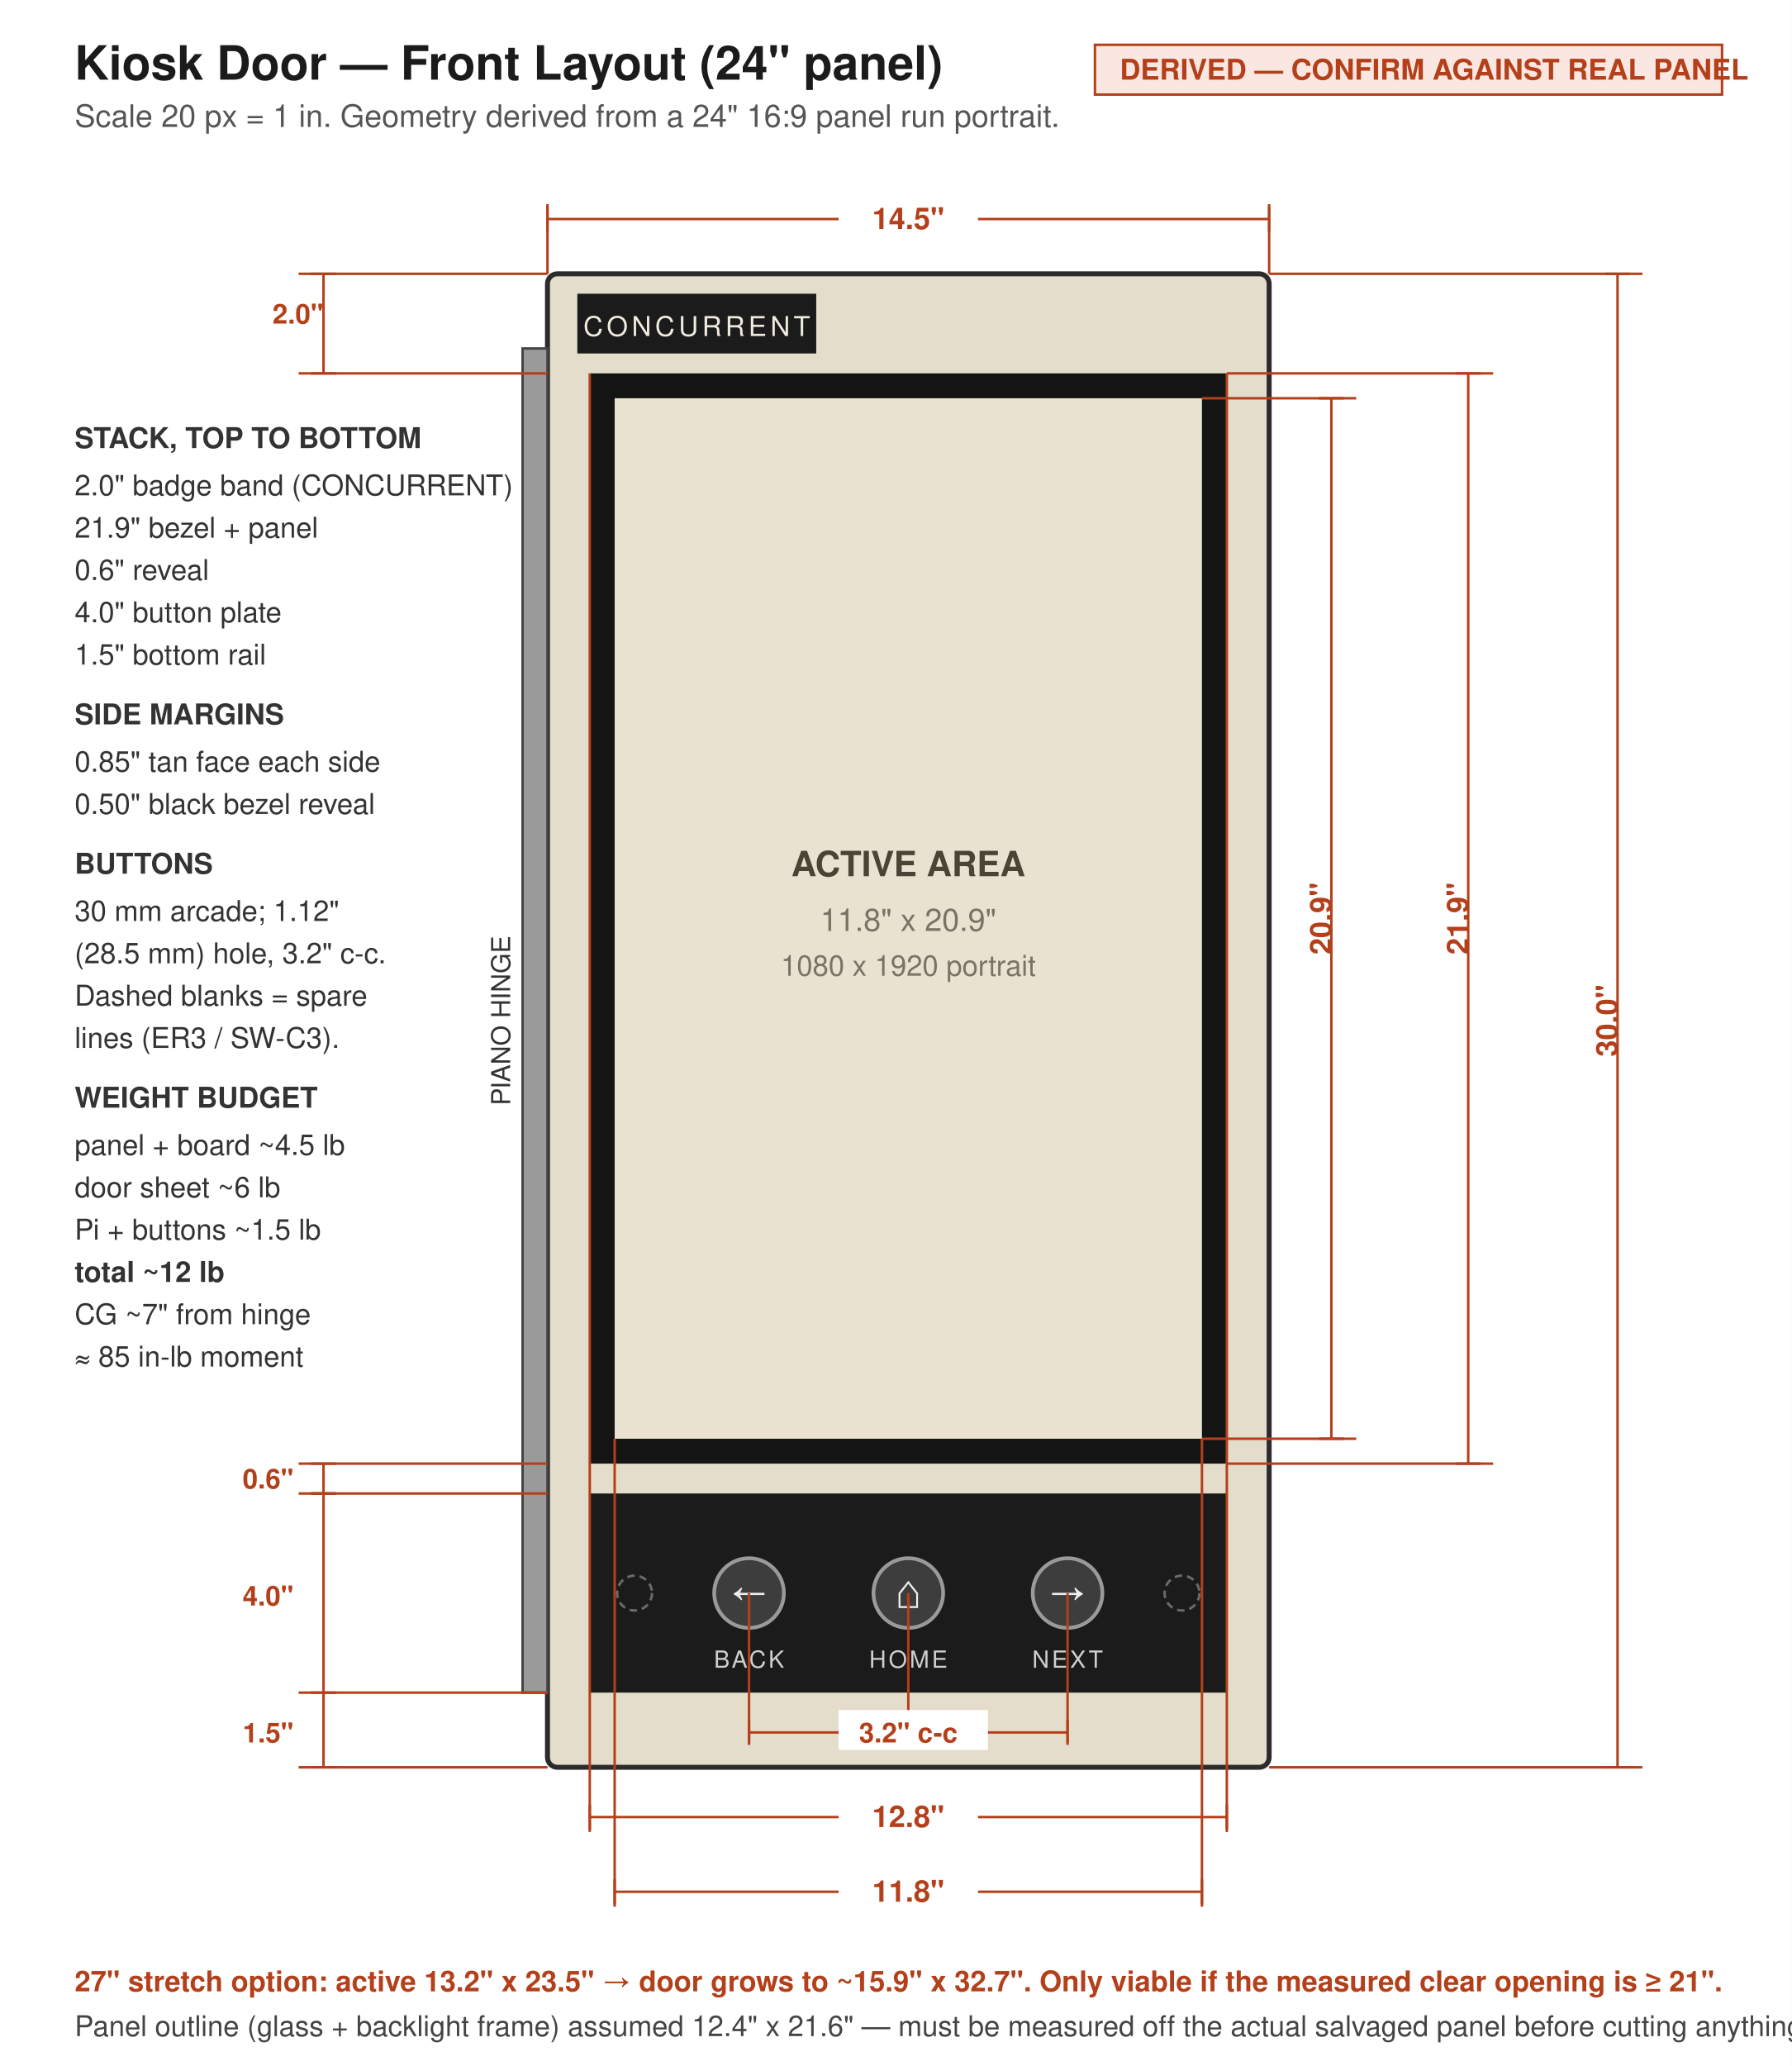
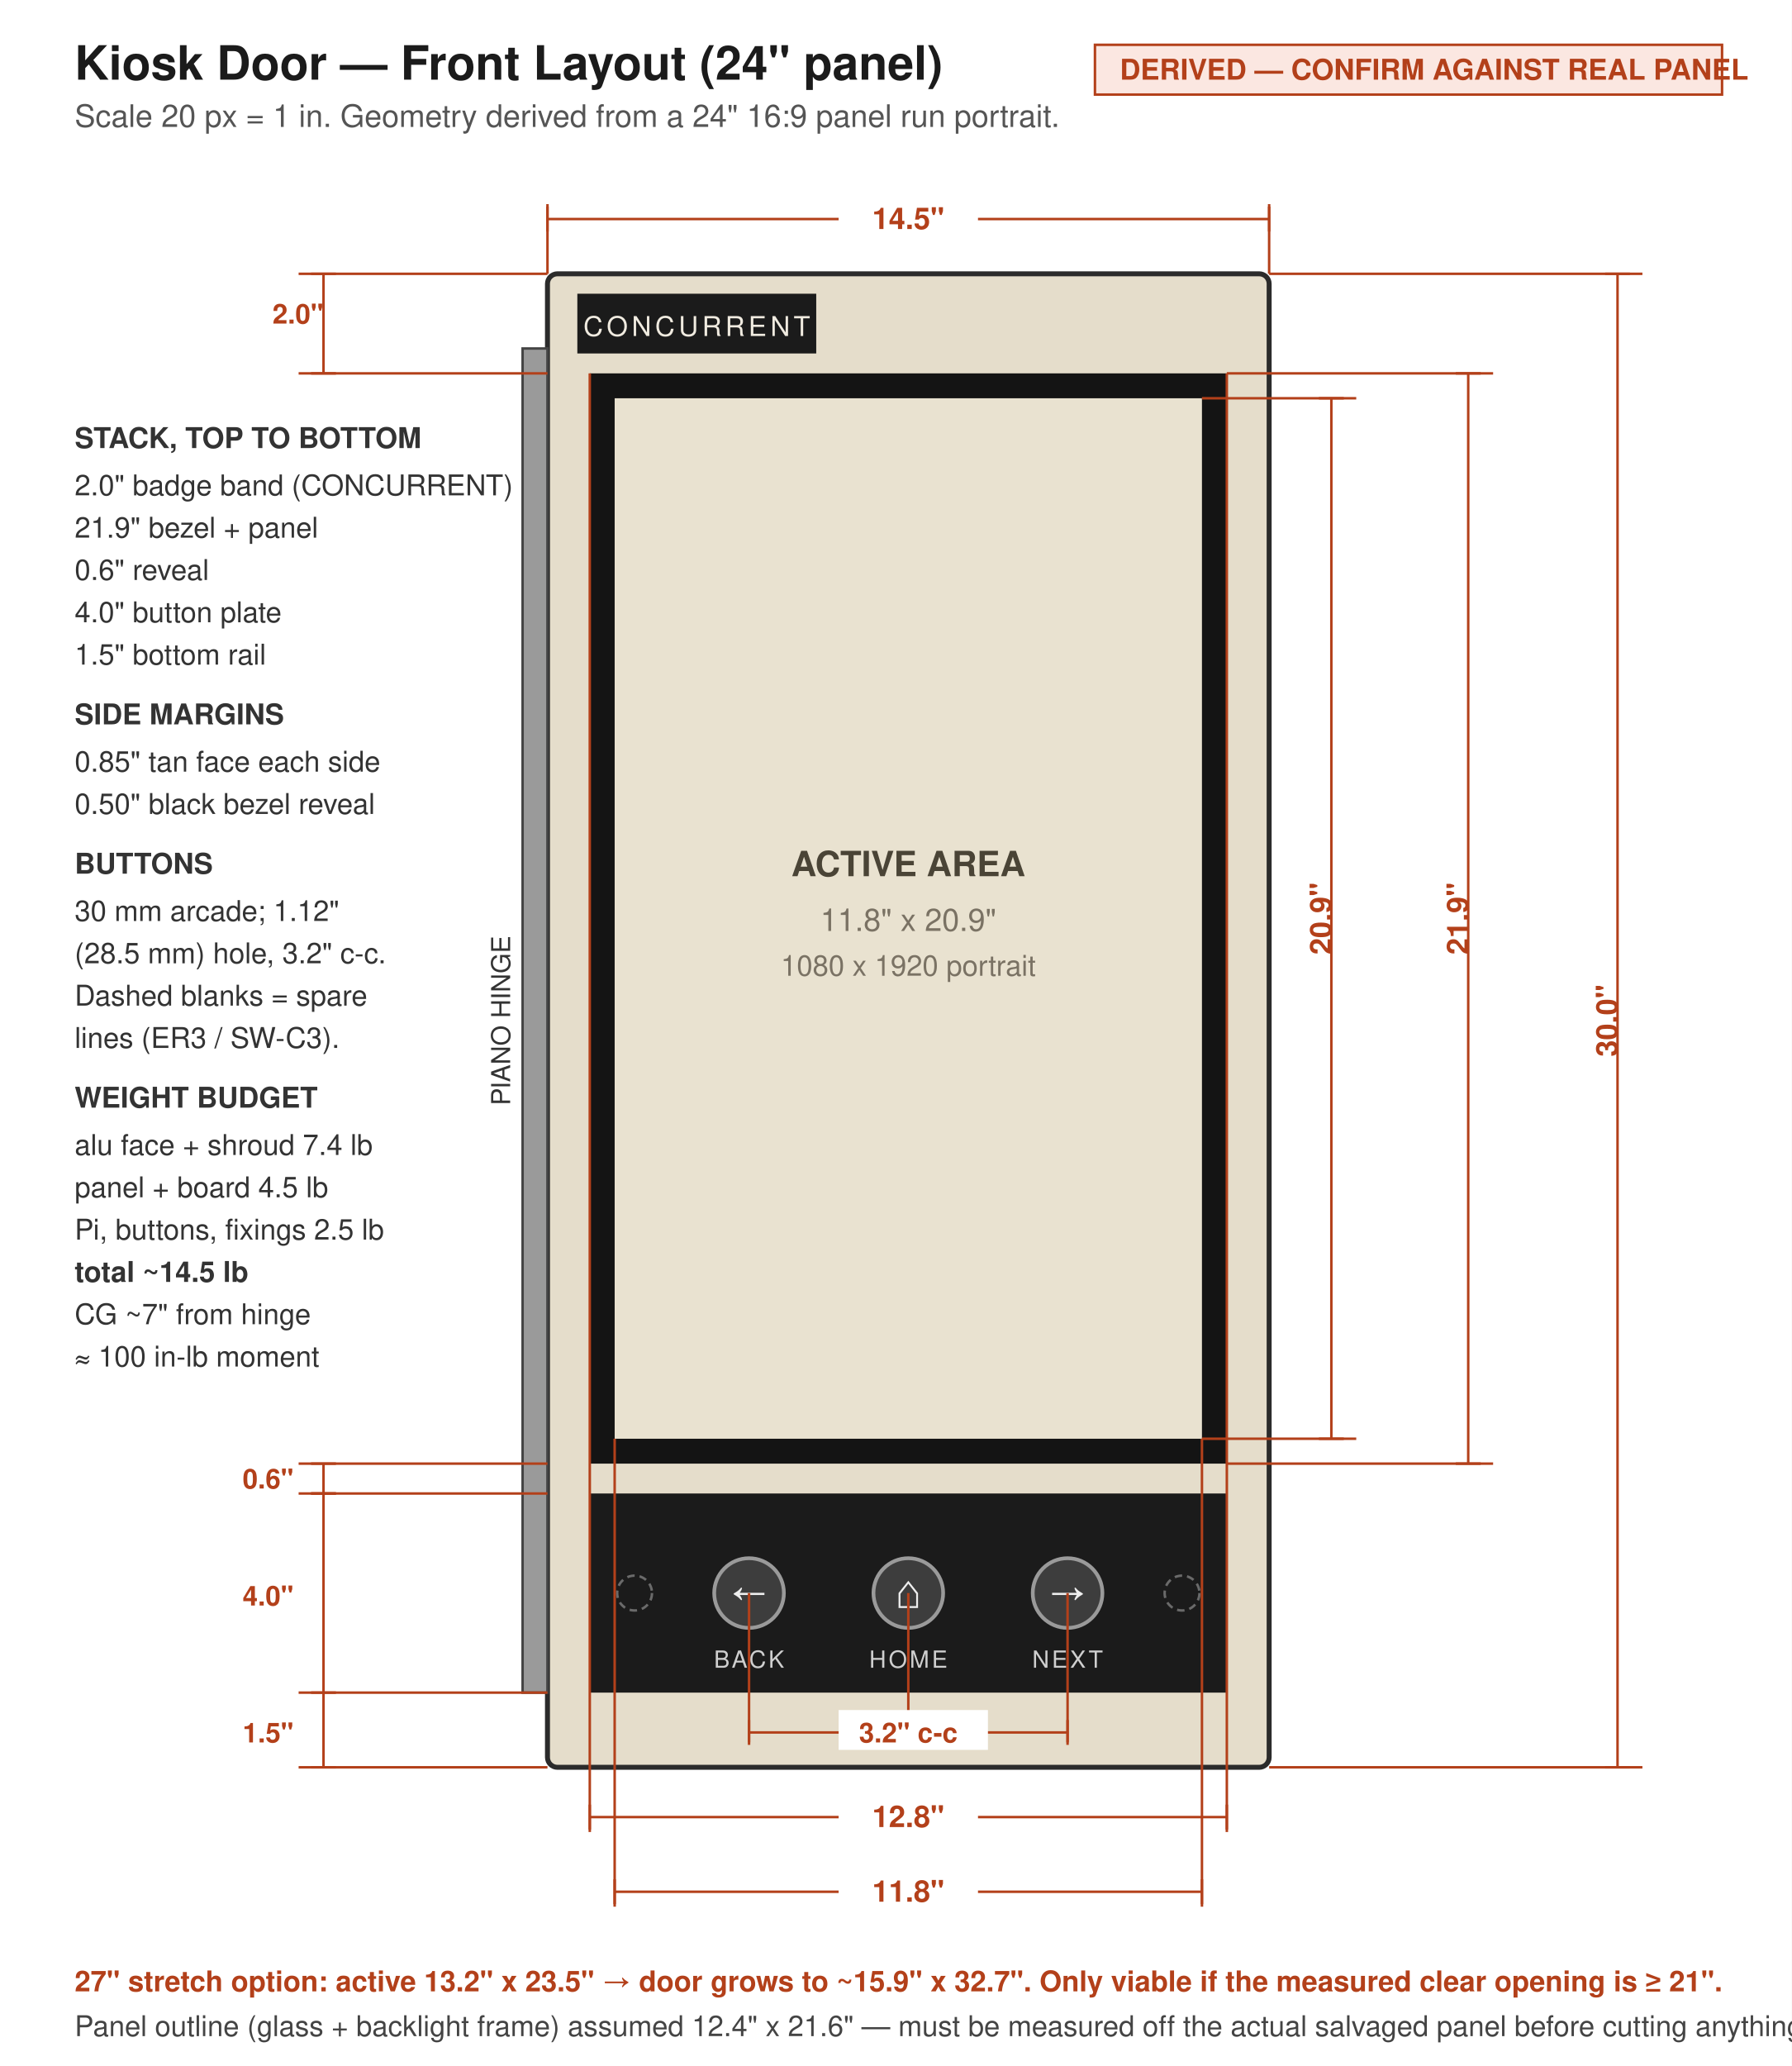
<svg xmlns="http://www.w3.org/2000/svg" width="720" height="830" viewBox="0 0 720 830" font-family="Helvetica,Arial,sans-serif">
  <rect x="0" y="0" width="720" height="830" fill="#ffffff" />
  <text x="30" y="32" font-size="19" font-weight="700" fill="#1b1b1b">Kiosk Door — Front Layout (24" panel)</text>
  <text x="30" y="51" font-size="12.5" fill="#555">Scale 20 px = 1 in. Geometry derived from a 24" 16:9 panel run portrait.</text>
  <rect x="440" y="18" width="252" height="20" fill="#FBE7E1" stroke="#B3401A" stroke-width="1" />
  <text x="450" y="32" font-size="11.5" font-weight="700" fill="#B3401A">DERIVED — CONFIRM AGAINST REAL PANEL</text>
  <rect x="220" y="110" width="290" height="600" rx="4" fill="#E5DDCB" stroke="#2b2b2b" stroke-width="2" />
  <rect x="232" y="118" width="96" height="24" fill="#1b1b1b" />
  <text x="280" y="135" font-size="11" fill="#f0ebe0" text-anchor="middle" letter-spacing="1.5">CONCURRENT</text>
  <rect x="237" y="150" width="256" height="438" fill="#141414" />
  <rect x="247" y="160" width="236" height="418" fill="#E9E2D0" />
  <text x="365" y="352" font-size="14" fill="#4a4436" text-anchor="middle" font-weight="600">ACTIVE AREA</text>
  <text x="365" y="374" font-size="12.5" fill="#7a7264" text-anchor="middle">11.8" x 20.9"</text>
  <text x="365" y="392" font-size="11.5" fill="#7a7264" text-anchor="middle">1080 x 1920 portrait</text>
  <rect x="237" y="600" width="256" height="80" fill="#1b1b1b" />
  <circle cx="301" cy="640" r="14" fill="#3d3d3d" stroke="#9a9a9a" stroke-width="1.5" />
  <circle cx="365" cy="640" r="14" fill="#3d3d3d" stroke="#9a9a9a" stroke-width="1.5" />
  <circle cx="429" cy="640" r="14" fill="#3d3d3d" stroke="#9a9a9a" stroke-width="1.5" />
  <text x="301" y="645" font-size="15" fill="#eee" text-anchor="middle">←</text>
  <text x="365" y="646" font-size="15" fill="#eee" text-anchor="middle">⌂</text>
  <text x="429" y="645" font-size="15" fill="#eee" text-anchor="middle">→</text>
  <text x="301" y="670" font-size="9.5" fill="#cfcfcf" text-anchor="middle" letter-spacing="1">BACK</text>
  <text x="365" y="670" font-size="9.5" fill="#cfcfcf" text-anchor="middle" letter-spacing="1">HOME</text>
  <text x="429" y="670" font-size="9.5" fill="#cfcfcf" text-anchor="middle" letter-spacing="1">NEXT</text>
  <circle cx="255" cy="640" r="7" fill="none" stroke="#6a6a6a" stroke-width="1" stroke-dasharray="3 2" />
  <circle cx="475" cy="640" r="7" fill="none" stroke="#6a6a6a" stroke-width="1" stroke-dasharray="3 2" />
  <rect x="210" y="140" width="10" height="540" fill="#9a9a9a" stroke="#444" stroke-width="1" />
  <text x="205" y="410" font-size="10.5" fill="#333" text-anchor="middle" transform="rotate(-90 205 410)">PIANO HINGE</text>
  <g stroke="#B3401A" stroke-width="1" fill="none">
    <line x1="220" y1="110" x2="220" y2="82" />
    <line x1="510" y1="110" x2="510" y2="82" />
    <line x1="220" y1="88" x2="510" y2="88" />
    <line x1="220" y1="83" x2="220" y2="93" />
    <line x1="510" y1="83" x2="510" y2="93" />
    <line x1="237" y1="150" x2="237" y2="736" />
    <line x1="493" y1="150" x2="493" y2="736" />
    <line x1="237" y1="730" x2="493" y2="730" />
    <line x1="237" y1="725" x2="237" y2="735" />
    <line x1="493" y1="725" x2="493" y2="735" />
    <line x1="247" y1="578" x2="247" y2="766" />
    <line x1="483" y1="578" x2="483" y2="766" />
    <line x1="247" y1="760" x2="483" y2="760" />
    <line x1="247" y1="755" x2="247" y2="765" />
    <line x1="483" y1="755" x2="483" y2="765" />
    <line x1="301" y1="640" x2="301" y2="700" />
    <line x1="365" y1="640" x2="365" y2="700" />
    <line x1="429" y1="640" x2="429" y2="700" />
    <line x1="301" y1="696" x2="429" y2="696" />
    <line x1="301" y1="691" x2="301" y2="701" />
    <line x1="365" y1="691" x2="365" y2="701" />
    <line x1="429" y1="691" x2="429" y2="701" />
    <line x1="510" y1="110" x2="660" y2="110" />
    <line x1="510" y1="710" x2="660" y2="710" />
    <line x1="650" y1="110" x2="650" y2="710" />
    <line x1="645" y1="110" x2="655" y2="110" />
    <line x1="645" y1="710" x2="655" y2="710" />
    <line x1="493" y1="150" x2="600" y2="150" />
    <line x1="493" y1="588" x2="600" y2="588" />
    <line x1="590" y1="150" x2="590" y2="588" />
    <line x1="585" y1="150" x2="595" y2="150" />
    <line x1="585" y1="588" x2="595" y2="588" />
    <line x1="483" y1="160" x2="545" y2="160" />
    <line x1="483" y1="578" x2="545" y2="578" />
    <line x1="535" y1="160" x2="535" y2="578" />
    <line x1="530" y1="160" x2="540" y2="160" />
    <line x1="530" y1="578" x2="540" y2="578" />
    <line x1="220" y1="110" x2="120" y2="110" />
    <line x1="220" y1="150" x2="120" y2="150" />
    <line x1="130" y1="110" x2="130" y2="150" />
    <line x1="125" y1="110" x2="135" y2="110" />
    <line x1="125" y1="150" x2="135" y2="150" />
    <line x1="220" y1="588" x2="120" y2="588" />
    <line x1="220" y1="600" x2="120" y2="600" />
    <line x1="130" y1="588" x2="130" y2="600" />
    <line x1="125" y1="588" x2="135" y2="588" />
    <line x1="125" y1="600" x2="135" y2="600" />
    <line x1="220" y1="680" x2="120" y2="680" />
    <line x1="220" y1="710" x2="120" y2="710" />
    <line x1="130" y1="600" x2="130" y2="680" />
    <line x1="125" y1="600" x2="135" y2="600" />
    <line x1="125" y1="680" x2="135" y2="680" />
    <line x1="130" y1="680" x2="130" y2="710" />
    <line x1="125" y1="710" x2="135" y2="710" />
  </g>
  <g font-size="12" fill="#B3401A" font-weight="600">
    <rect x="337" y="79" width="56" height="16" fill="#fff" />
    <text x="365" y="92" text-anchor="middle">14.5"</text>
    <rect x="337" y="721" width="56" height="16" fill="#fff" />
    <text x="365" y="734" text-anchor="middle">12.8"</text>
    <rect x="337" y="751" width="56" height="16" fill="#fff" />
    <text x="365" y="764" text-anchor="middle">11.8"</text>
    <rect x="337" y="687" width="60" height="16" fill="#fff" />
    <text x="365" y="700" text-anchor="middle" font-size="11">3.2" c-c</text>
    <text x="650" y="410" text-anchor="middle" transform="rotate(-90 650 410)">30.0"</text>
    <text x="590" y="369" text-anchor="middle" transform="rotate(-90 590 369)">21.9"</text>
    <text x="535" y="369" text-anchor="middle" transform="rotate(-90 535 369)">20.9"</text>
    <text x="130" y="130" text-anchor="end" font-size="11">2.0"</text>
    <text x="118" y="598" text-anchor="end" font-size="11">0.6"</text>
    <text x="118" y="645" text-anchor="end" font-size="11">4.0"</text>
    <text x="118" y="700" text-anchor="end" font-size="11">1.5"</text>
  </g>
  <g font-size="11.5" fill="#333">
    <text x="30" y="180" font-weight="700">STACK, TOP TO BOTTOM</text>
    <text x="30" y="199">2.0"  badge band (CONCURRENT)</text>
    <text x="30" y="216">21.9"  bezel + panel</text>
    <text x="30" y="233">0.6"  reveal</text>
    <text x="30" y="250">4.0"  button plate</text>
    <text x="30" y="267">1.5"  bottom rail</text>
    <text x="30" y="291" font-weight="700">SIDE MARGINS</text>
    <text x="30" y="310">0.85" tan face each side</text>
    <text x="30" y="327">0.50" black bezel reveal</text>
    <text x="30" y="351" font-weight="700">BUTTONS</text>
    <text x="30" y="370">30 mm arcade; 1.12"</text>
    <text x="30" y="387">(28.5 mm) hole, 3.2" c-c.</text>
    <text x="30" y="404">Dashed blanks = spare</text>
    <text x="30" y="421">lines (ER3 / SW-C3).</text>
    <text x="30" y="445" font-weight="700">WEIGHT BUDGET</text>
-     <text x="30" y="464">panel + board  ~4.5 lb</text>
-     <text x="30" y="481">door sheet      ~6 lb</text>
-     <text x="30" y="498">Pi + buttons    ~1.5 lb</text>
-     <text x="30" y="515" font-weight="700">total  ~12 lb</text>
+     <text x="30" y="464">alu face + shroud  7.4 lb</text>
+     <text x="30" y="481">panel + board      4.5 lb</text>
+     <text x="30" y="498">Pi, buttons, fixings 2.5 lb</text>
+     <text x="30" y="515" font-weight="700">total  ~14.5 lb</text>
    <text x="30" y="532">CG ~7" from hinge</text>
-     <text x="30" y="549">≈ 85 in-lb moment</text>
+     <text x="30" y="549">≈ 100 in-lb moment</text>
  </g>
  <text x="30" y="800" font-size="11.5" fill="#B3401A" font-weight="600">27" stretch option: active 13.2" x 23.5" → door grows to ~15.9" x 32.7". Only viable if the measured clear opening is ≥ 21".</text>
  <text x="30" y="818" font-size="11.5" fill="#444">Panel outline (glass + backlight frame) assumed 12.4" x 21.6" — must be measured off the actual salvaged panel before cutting anything.</text>
</svg>
